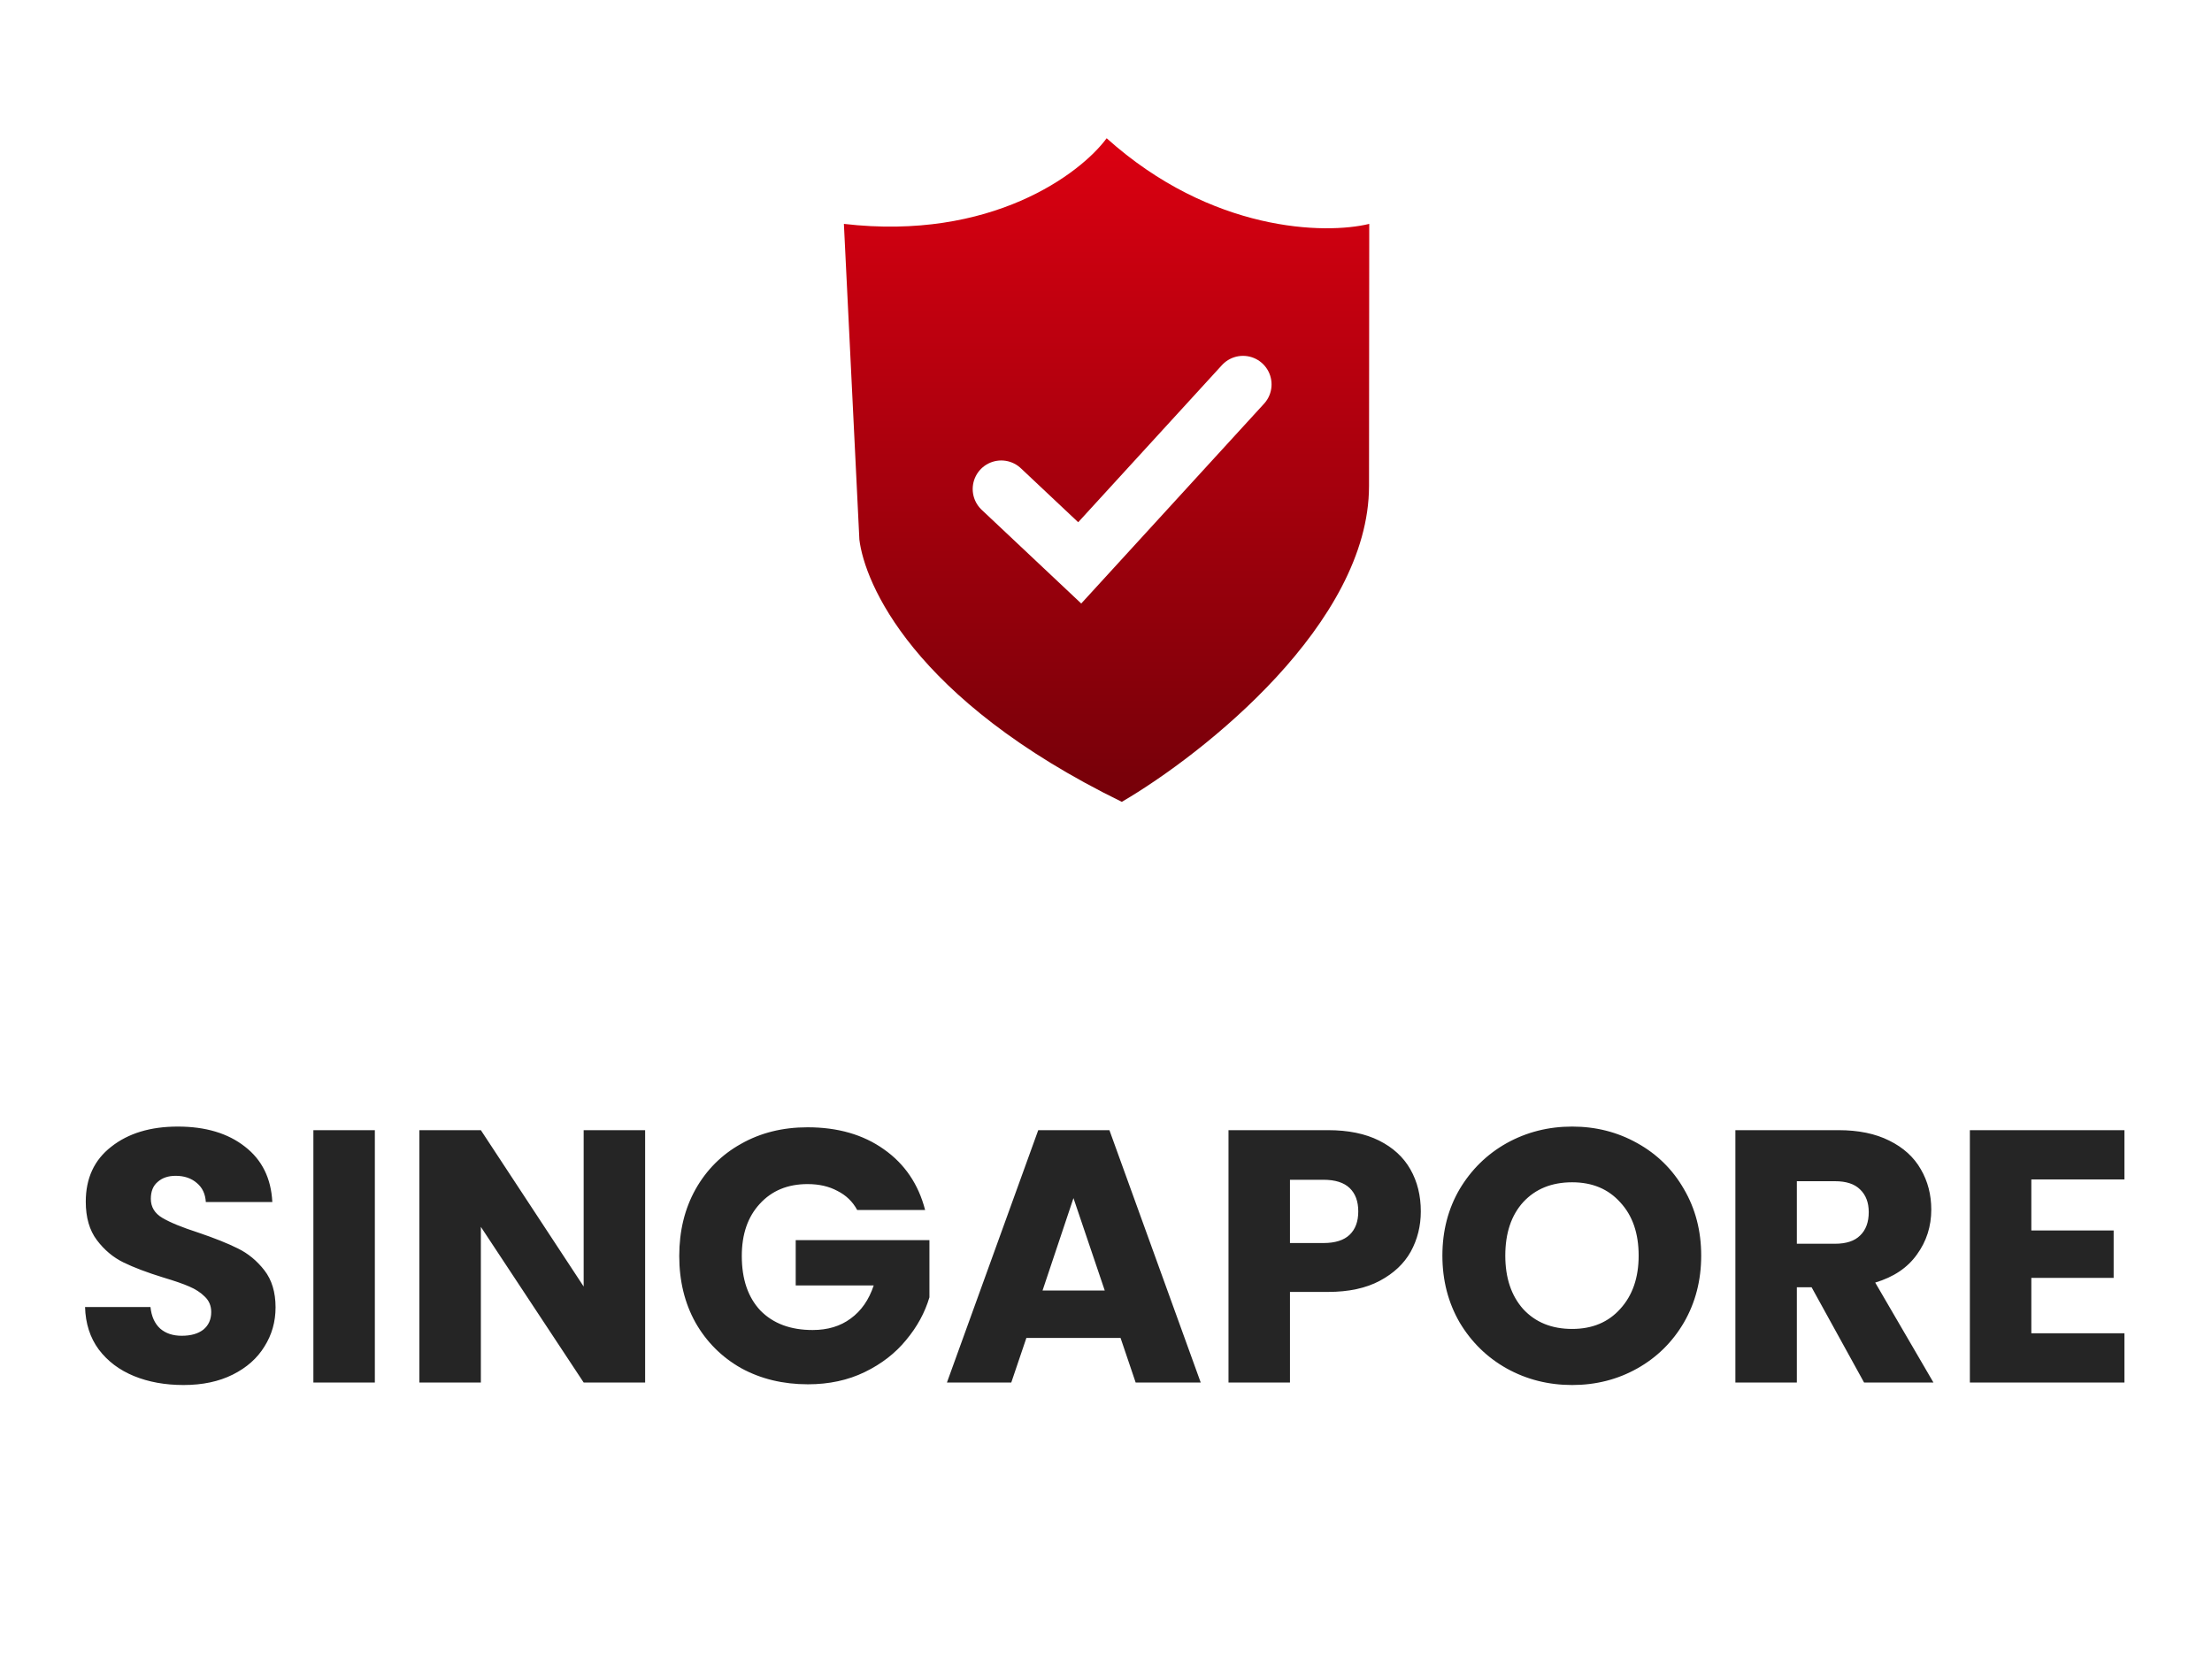
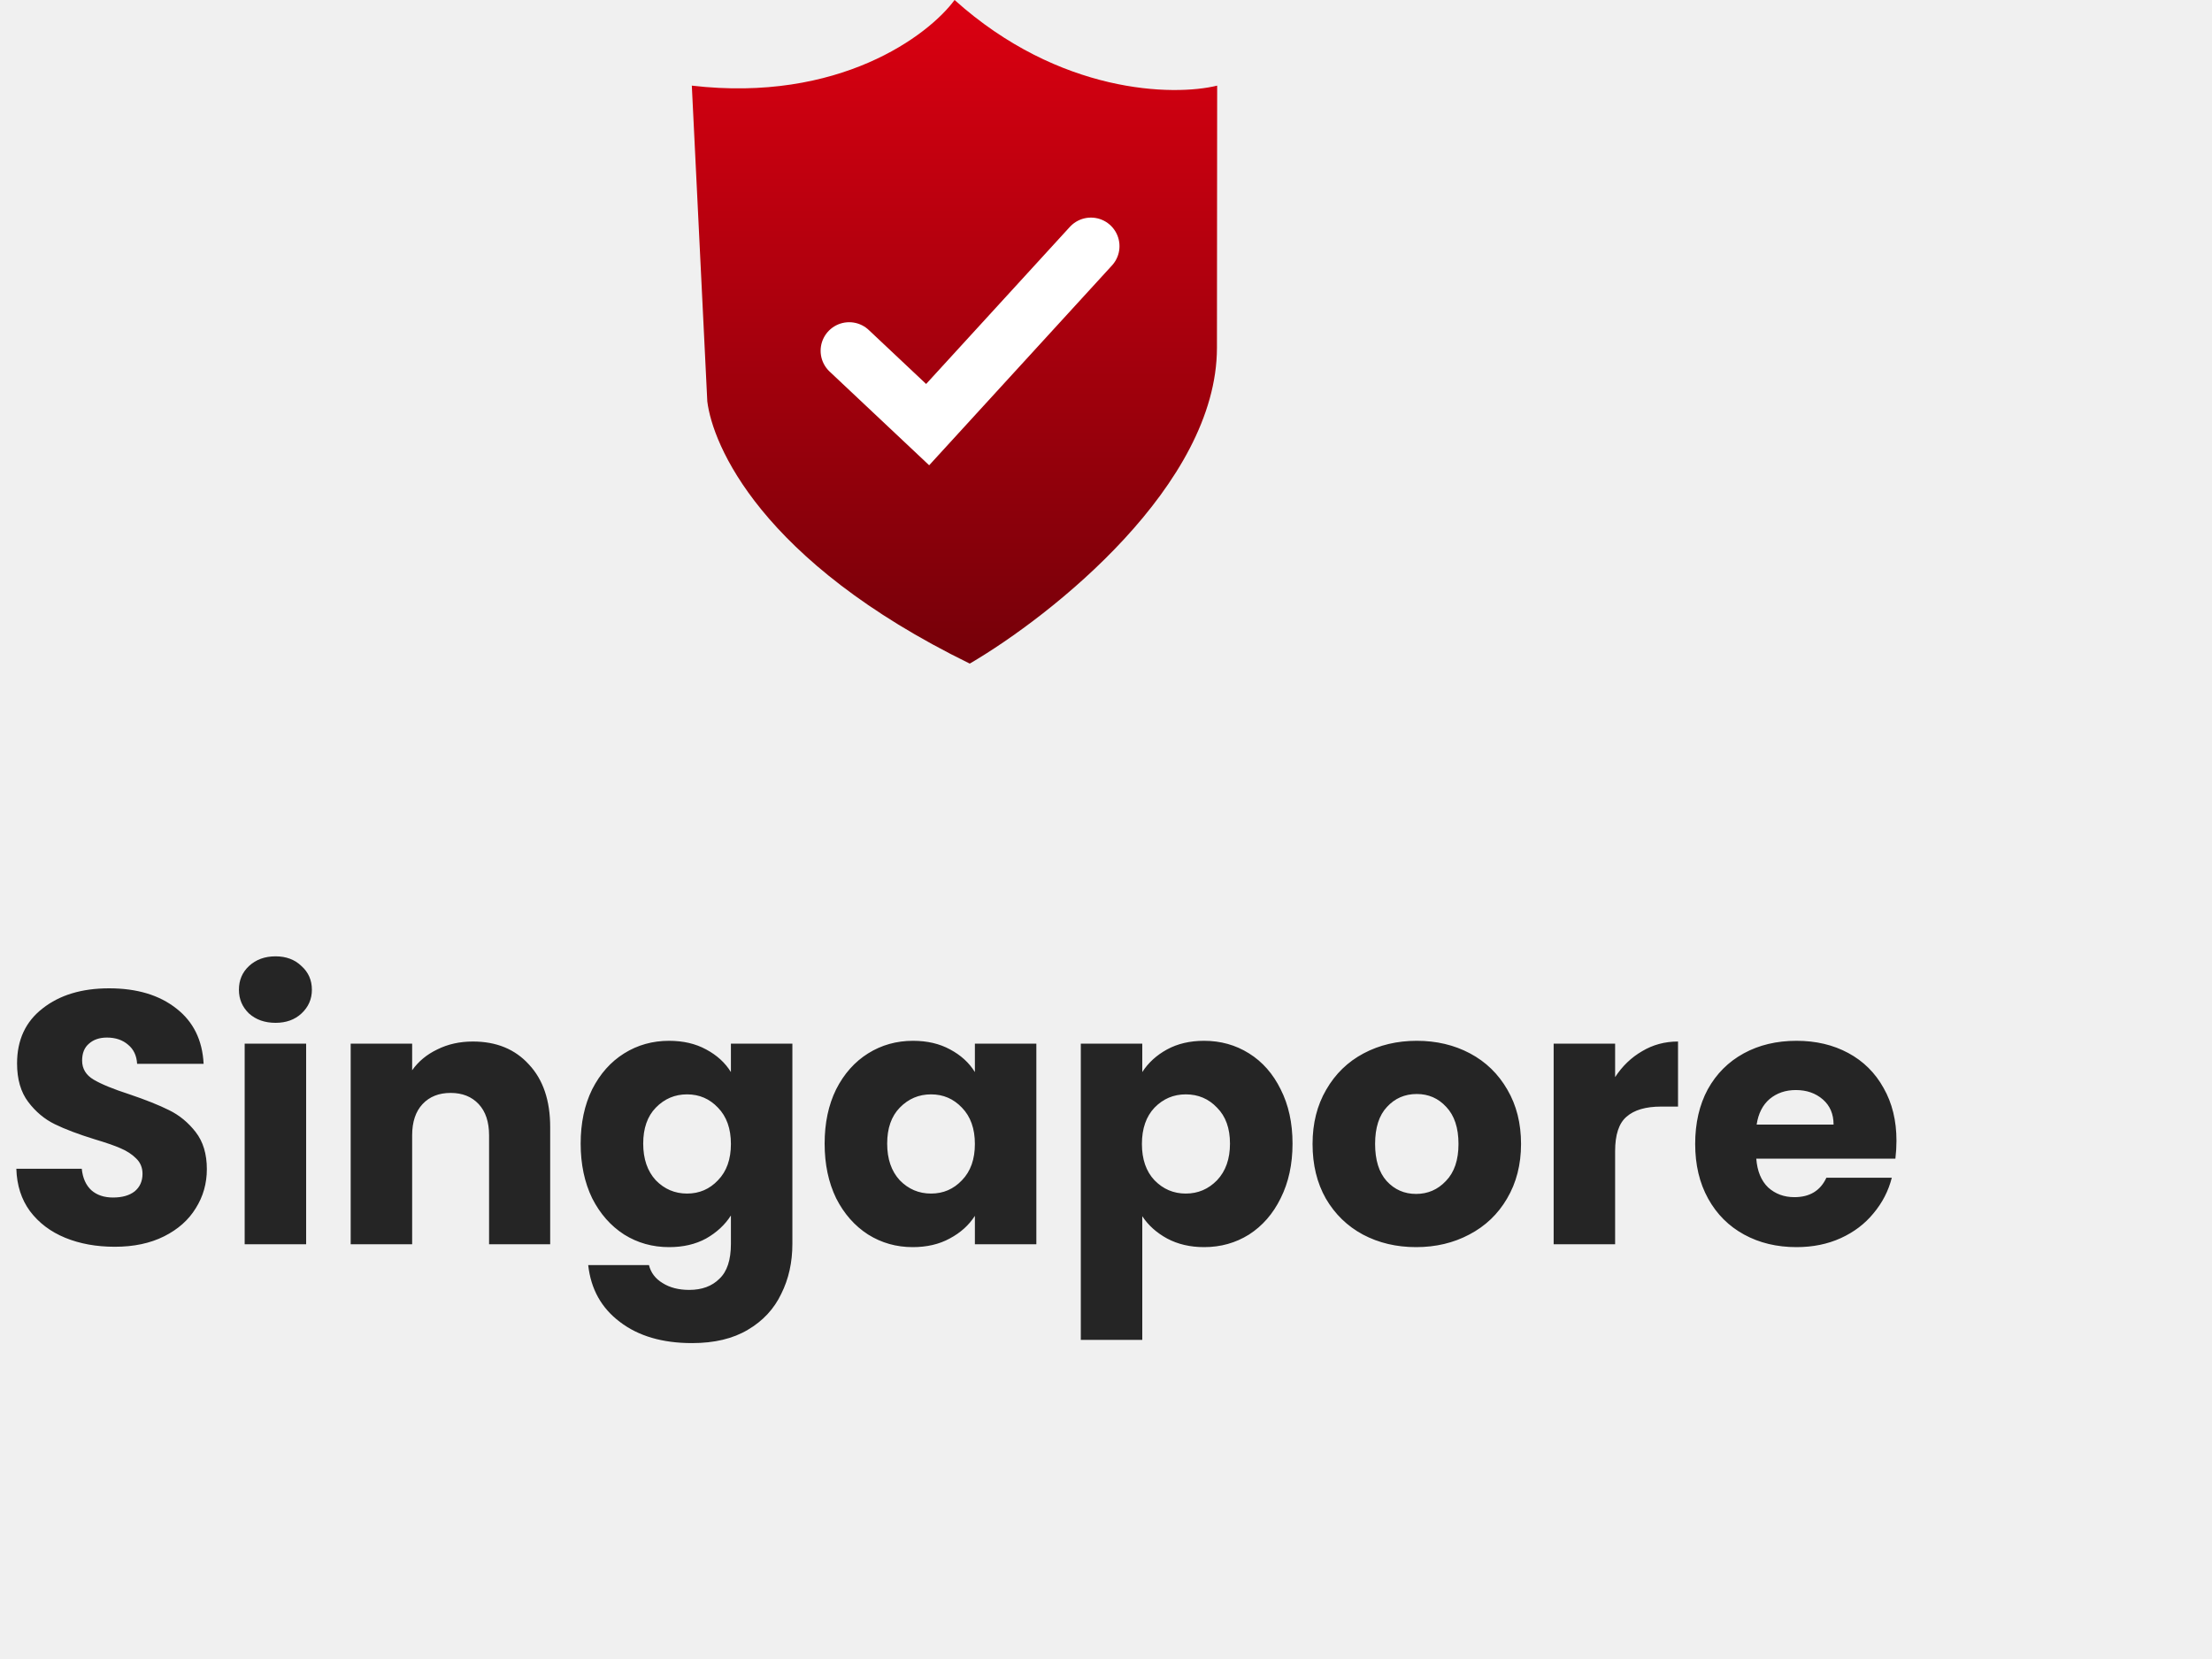
<svg xmlns="http://www.w3.org/2000/svg" width="160" height="120" viewBox="0 0 160 120" fill="none">
-   <rect width="160" height="120" fill="white" />
-   <path d="M13.276 100.182C11.941 100.182 10.745 99.965 9.688 99.532C8.63 99.099 7.781 98.457 7.14 97.608C6.516 96.759 6.186 95.736 6.152 94.54H10.884C10.953 95.216 11.187 95.736 11.586 96.1C11.984 96.447 12.504 96.62 13.146 96.62C13.804 96.62 14.324 96.473 14.706 96.178C15.087 95.866 15.278 95.441 15.278 94.904C15.278 94.453 15.122 94.081 14.81 93.786C14.515 93.491 14.142 93.249 13.692 93.058C13.258 92.867 12.634 92.651 11.82 92.408C10.641 92.044 9.679 91.68 8.934 91.316C8.188 90.952 7.547 90.415 7.01 89.704C6.472 88.993 6.204 88.066 6.204 86.922C6.204 85.223 6.819 83.897 8.05 82.944C9.28 81.973 10.884 81.488 12.86 81.488C14.87 81.488 16.491 81.973 17.722 82.944C18.952 83.897 19.611 85.232 19.698 86.948H14.888C14.853 86.359 14.636 85.899 14.238 85.57C13.839 85.223 13.328 85.05 12.704 85.05C12.166 85.05 11.733 85.197 11.404 85.492C11.074 85.769 10.91 86.177 10.91 86.714C10.91 87.303 11.187 87.763 11.742 88.092C12.296 88.421 13.163 88.777 14.342 89.158C15.52 89.557 16.474 89.938 17.202 90.302C17.947 90.666 18.588 91.195 19.126 91.888C19.663 92.581 19.932 93.474 19.932 94.566C19.932 95.606 19.663 96.551 19.126 97.4C18.606 98.249 17.843 98.925 16.838 99.428C15.832 99.931 14.645 100.182 13.276 100.182ZM27.114 81.748V100H22.668V81.748H27.114ZM46.664 100H42.218L34.782 88.742V100H30.336V81.748H34.782L42.218 93.058V81.748H46.664V100ZM62.002 87.52C61.673 86.913 61.196 86.454 60.572 86.142C59.966 85.813 59.246 85.648 58.414 85.648C56.976 85.648 55.823 86.125 54.956 87.078C54.09 88.014 53.656 89.271 53.656 90.848C53.656 92.529 54.107 93.847 55.008 94.8C55.927 95.736 57.184 96.204 58.778 96.204C59.87 96.204 60.789 95.927 61.534 95.372C62.297 94.817 62.852 94.02 63.198 92.98H57.556V89.704H67.228V93.838C66.899 94.947 66.336 95.979 65.538 96.932C64.758 97.885 63.762 98.657 62.548 99.246C61.335 99.835 59.966 100.13 58.44 100.13C56.638 100.13 55.026 99.74 53.604 98.96C52.2 98.163 51.1 97.062 50.302 95.658C49.522 94.254 49.132 92.651 49.132 90.848C49.132 89.045 49.522 87.442 50.302 86.038C51.1 84.617 52.2 83.516 53.604 82.736C55.008 81.939 56.612 81.54 58.414 81.54C60.598 81.54 62.436 82.069 63.926 83.126C65.434 84.183 66.431 85.648 66.916 87.52H62.002ZM81.053 96.776H74.241L73.149 100H68.495L75.099 81.748H80.247L86.851 100H82.145L81.053 96.776ZM79.909 93.344L77.647 86.662L75.411 93.344H79.909ZM102.771 87.624C102.771 88.681 102.528 89.652 102.043 90.536C101.558 91.403 100.812 92.105 99.807 92.642C98.802 93.179 97.554 93.448 96.063 93.448H93.307V100H88.861V81.748H96.063C97.519 81.748 98.75 81.999 99.755 82.502C100.76 83.005 101.514 83.698 102.017 84.582C102.52 85.466 102.771 86.48 102.771 87.624ZM95.725 89.912C96.574 89.912 97.207 89.713 97.623 89.314C98.039 88.915 98.247 88.352 98.247 87.624C98.247 86.896 98.039 86.333 97.623 85.934C97.207 85.535 96.574 85.336 95.725 85.336H93.307V89.912H95.725ZM113.718 100.182C112.002 100.182 110.424 99.783 108.986 98.986C107.564 98.189 106.429 97.079 105.58 95.658C104.748 94.219 104.332 92.607 104.332 90.822C104.332 89.037 104.748 87.433 105.58 86.012C106.429 84.591 107.564 83.481 108.986 82.684C110.424 81.887 112.002 81.488 113.718 81.488C115.434 81.488 117.002 81.887 118.424 82.684C119.862 83.481 120.989 84.591 121.804 86.012C122.636 87.433 123.052 89.037 123.052 90.822C123.052 92.607 122.636 94.219 121.804 95.658C120.972 97.079 119.845 98.189 118.424 98.986C117.002 99.783 115.434 100.182 113.718 100.182ZM113.718 96.126C115.174 96.126 116.335 95.641 117.202 94.67C118.086 93.699 118.528 92.417 118.528 90.822C118.528 89.21 118.086 87.927 117.202 86.974C116.335 86.003 115.174 85.518 113.718 85.518C112.244 85.518 111.066 85.995 110.182 86.948C109.315 87.901 108.882 89.193 108.882 90.822C108.882 92.434 109.315 93.725 110.182 94.696C111.066 95.649 112.244 96.126 113.718 96.126ZM134.833 100L131.037 93.11H129.971V100H125.525V81.748H132.987C134.426 81.748 135.648 81.999 136.653 82.502C137.676 83.005 138.438 83.698 138.941 84.582C139.444 85.449 139.695 86.419 139.695 87.494C139.695 88.707 139.348 89.791 138.655 90.744C137.979 91.697 136.974 92.373 135.639 92.772L139.851 100H134.833ZM129.971 89.964H132.727C133.542 89.964 134.148 89.765 134.547 89.366C134.963 88.967 135.171 88.404 135.171 87.676C135.171 86.983 134.963 86.437 134.547 86.038C134.148 85.639 133.542 85.44 132.727 85.44H129.971V89.964ZM146.932 85.31V89.002H152.886V92.434H146.932V96.438H153.666V100H142.486V81.748H153.666V85.31H146.932Z" fill="#252525" />
-   <g filter="url(#filter0_b_186_2247)">
-     <path d="M80.047 10C78.145 12.581 71.68 17.432 61.041 16.194L62.161 39.032C62.539 42.129 65.951 50.568 81.145 58C87.101 54.516 99.016 45.071 99.025 35.161L99.041 16.194C95.874 16.968 87.641 16.813 80.047 10Z" fill="url(#paint0_linear_186_2247)" />
+   <path d="M8.306 90.182C6.971 90.182 5.775 89.965 4.718 89.532C3.661 89.099 2.811 88.457 2.17 87.608C1.546 86.759 1.217 85.736 1.182 84.54H5.914C5.983 85.216 6.217 85.736 6.616 86.1C7.015 86.447 7.535 86.62 8.176 86.62C8.835 86.62 9.355 86.473 9.736 86.178C10.117 85.866 10.308 85.441 10.308 84.904C10.308 84.453 10.152 84.081 9.84 83.786C9.545 83.491 9.173 83.249 8.722 83.058C8.289 82.867 7.665 82.651 6.85 82.408C5.671 82.044 4.709 81.68 3.964 81.316C3.219 80.952 2.577 80.415 2.04 79.704C1.503 78.993 1.234 78.066 1.234 76.922C1.234 75.223 1.849 73.897 3.08 72.944C4.311 71.973 5.914 71.488 7.89 71.488C9.901 71.488 11.521 71.973 12.752 72.944C13.982 73.897 14.641 75.232 14.728 76.948H9.918C9.883 76.359 9.667 75.899 9.268 75.57C8.869 75.223 8.358 75.05 7.734 75.05C7.197 75.05 6.763 75.197 6.434 75.492C6.105 75.769 5.94 76.177 5.94 76.714C5.94 77.303 6.217 77.763 6.772 78.092C7.327 78.421 8.193 78.777 9.372 79.158C10.55 79.557 11.504 79.938 12.232 80.302C12.977 80.666 13.618 81.195 14.156 81.888C14.693 82.581 14.962 83.474 14.962 84.566C14.962 85.606 14.693 86.551 14.156 87.4C13.636 88.249 12.873 88.925 11.868 89.428C10.863 89.931 9.675 90.182 8.306 90.182ZM19.934 73.984C19.154 73.984 18.513 73.759 18.01 73.308C17.525 72.84 17.282 72.268 17.282 71.592C17.282 70.899 17.525 70.327 18.01 69.876C18.513 69.408 19.154 69.174 19.934 69.174C20.697 69.174 21.321 69.408 21.806 69.876C22.309 70.327 22.56 70.899 22.56 71.592C22.56 72.268 22.309 72.84 21.806 73.308C21.321 73.759 20.697 73.984 19.934 73.984ZM22.144 75.492V90H17.698V75.492H22.144ZM34.206 75.336C35.905 75.336 37.257 75.891 38.262 77C39.285 78.092 39.796 79.6 39.796 81.524V90H35.376V82.122C35.376 81.151 35.125 80.397 34.622 79.86C34.119 79.323 33.443 79.054 32.594 79.054C31.745 79.054 31.069 79.323 30.566 79.86C30.063 80.397 29.812 81.151 29.812 82.122V90H25.366V75.492H29.812V77.416C30.263 76.775 30.869 76.272 31.632 75.908C32.395 75.527 33.253 75.336 34.206 75.336ZM48.397 75.284C49.42 75.284 50.313 75.492 51.075 75.908C51.855 76.324 52.453 76.87 52.869 77.546V75.492H57.315V89.974C57.315 91.309 57.047 92.513 56.509 93.588C55.989 94.68 55.183 95.547 54.091 96.188C53.017 96.829 51.673 97.15 50.061 97.15C47.912 97.15 46.17 96.639 44.835 95.616C43.501 94.611 42.738 93.241 42.547 91.508H46.941C47.08 92.063 47.409 92.496 47.929 92.808C48.449 93.137 49.091 93.302 49.853 93.302C50.772 93.302 51.5 93.033 52.037 92.496C52.592 91.976 52.869 91.135 52.869 89.974V87.92C52.436 88.596 51.838 89.151 51.075 89.584C50.313 90 49.42 90.208 48.397 90.208C47.201 90.208 46.118 89.905 45.147 89.298C44.177 88.674 43.405 87.799 42.833 86.672C42.279 85.528 42.001 84.211 42.001 82.72C42.001 81.229 42.279 79.921 42.833 78.794C43.405 77.667 44.177 76.801 45.147 76.194C46.118 75.587 47.201 75.284 48.397 75.284ZM52.869 82.746C52.869 81.637 52.557 80.761 51.933 80.12C51.327 79.479 50.581 79.158 49.697 79.158C48.813 79.158 48.059 79.479 47.435 80.12C46.829 80.744 46.525 81.611 46.525 82.72C46.525 83.829 46.829 84.713 47.435 85.372C48.059 86.013 48.813 86.334 49.697 86.334C50.581 86.334 51.327 86.013 51.933 85.372C52.557 84.731 52.869 83.855 52.869 82.746ZM59.648 82.72C59.648 81.229 59.925 79.921 60.48 78.794C61.052 77.667 61.823 76.801 62.794 76.194C63.765 75.587 64.848 75.284 66.044 75.284C67.067 75.284 67.959 75.492 68.722 75.908C69.502 76.324 70.1 76.87 70.516 77.546V75.492H74.962V90H70.516V87.946C70.083 88.622 69.476 89.168 68.696 89.584C67.933 90 67.041 90.208 66.018 90.208C64.839 90.208 63.765 89.905 62.794 89.298C61.823 88.674 61.052 87.799 60.48 86.672C59.925 85.528 59.648 84.211 59.648 82.72ZM70.516 82.746C70.516 81.637 70.204 80.761 69.58 80.12C68.973 79.479 68.228 79.158 67.344 79.158C66.46 79.158 65.706 79.479 65.082 80.12C64.475 80.744 64.172 81.611 64.172 82.72C64.172 83.829 64.475 84.713 65.082 85.372C65.706 86.013 66.46 86.334 67.344 86.334C68.228 86.334 68.973 86.013 69.58 85.372C70.204 84.731 70.516 83.855 70.516 82.746ZM82.624 77.546C83.058 76.87 83.656 76.324 84.418 75.908C85.181 75.492 86.074 75.284 87.096 75.284C88.292 75.284 89.376 75.587 90.346 76.194C91.317 76.801 92.08 77.667 92.634 78.794C93.206 79.921 93.492 81.229 93.492 82.72C93.492 84.211 93.206 85.528 92.634 86.672C92.08 87.799 91.317 88.674 90.346 89.298C89.376 89.905 88.292 90.208 87.096 90.208C86.091 90.208 85.198 90 84.418 89.584C83.656 89.168 83.058 88.631 82.624 87.972V96.916H78.178V75.492H82.624V77.546ZM88.968 82.72C88.968 81.611 88.656 80.744 88.032 80.12C87.426 79.479 86.672 79.158 85.77 79.158C84.886 79.158 84.132 79.479 83.508 80.12C82.902 80.761 82.598 81.637 82.598 82.746C82.598 83.855 82.902 84.731 83.508 85.372C84.132 86.013 84.886 86.334 85.77 86.334C86.654 86.334 87.408 86.013 88.032 85.372C88.656 84.713 88.968 83.829 88.968 82.72ZM102.429 90.208C101.008 90.208 99.725 89.905 98.581 89.298C97.454 88.691 96.562 87.825 95.903 86.698C95.262 85.571 94.941 84.254 94.941 82.746C94.941 81.255 95.27 79.947 95.929 78.82C96.588 77.676 97.489 76.801 98.633 76.194C99.777 75.587 101.06 75.284 102.481 75.284C103.902 75.284 105.185 75.587 106.329 76.194C107.473 76.801 108.374 77.676 109.033 78.82C109.692 79.947 110.021 81.255 110.021 82.746C110.021 84.237 109.683 85.554 109.007 86.698C108.348 87.825 107.438 88.691 106.277 89.298C105.133 89.905 103.85 90.208 102.429 90.208ZM102.429 86.36C103.278 86.36 103.998 86.048 104.587 85.424C105.194 84.8 105.497 83.907 105.497 82.746C105.497 81.585 105.202 80.692 104.613 80.068C104.041 79.444 103.33 79.132 102.481 79.132C101.614 79.132 100.895 79.444 100.323 80.068C99.751 80.675 99.465 81.567 99.465 82.746C99.465 83.907 99.742 84.8 100.297 85.424C100.869 86.048 101.58 86.36 102.429 86.36ZM116.826 77.91C117.346 77.113 117.996 76.489 118.776 76.038C119.556 75.57 120.422 75.336 121.376 75.336V80.042H120.154C119.044 80.042 118.212 80.285 117.658 80.77C117.103 81.238 116.826 82.07 116.826 83.266V90H112.38V75.492H116.826V77.91ZM137.177 82.512C137.177 82.928 137.151 83.361 137.099 83.812H127.037C127.106 84.713 127.392 85.407 127.895 85.892C128.415 86.36 129.047 86.594 129.793 86.594C130.902 86.594 131.673 86.126 132.107 85.19H136.839C136.596 86.143 136.154 87.001 135.513 87.764C134.889 88.527 134.1 89.125 133.147 89.558C132.193 89.991 131.127 90.208 129.949 90.208C128.527 90.208 127.262 89.905 126.153 89.298C125.043 88.691 124.177 87.825 123.553 86.698C122.929 85.571 122.617 84.254 122.617 82.746C122.617 81.238 122.92 79.921 123.527 78.794C124.151 77.667 125.017 76.801 126.127 76.194C127.236 75.587 128.51 75.284 129.949 75.284C131.353 75.284 132.601 75.579 133.693 76.168C134.785 76.757 135.634 77.598 136.241 78.69C136.865 79.782 137.177 81.056 137.177 82.512ZM132.627 81.342C132.627 80.579 132.367 79.973 131.847 79.522C131.327 79.071 130.677 78.846 129.897 78.846C129.151 78.846 128.519 79.063 127.999 79.496C127.496 79.929 127.184 80.545 127.063 81.342H132.627Z" fill="#252525" />
+   <g filter="url(#filter0_b_531_2012)">
+     <path d="M69.047 0C67.145 2.581 60.68 7.432 50.041 6.194L51.161 29.032C51.539 32.129 54.952 40.568 70.145 48C76.101 44.516 88.016 35.071 88.025 25.161L88.041 6.194C84.874 6.968 76.641 6.813 69.047 0Z" fill="url(#paint0_linear_531_2012)" />
  </g>
-   <path d="M72.423 35.372L78.099 40.714L89.91 27.805" stroke="white" stroke-width="4.131" stroke-linecap="round" />
+   <path d="M61.423 25.372L67.099 30.714L78.91 17.805" stroke="white" stroke-width="4.131" stroke-linecap="round" />
  <defs>
-     <filter id="filter0_b_186_2247" x="24.041" y="-27" width="112" height="122" filterUnits="userSpaceOnUse" color-interpolation-filters="sRGB">
+     <filter id="filter0_b_531_2012" x="13.041" y="-37" width="112" height="122" filterUnits="userSpaceOnUse" color-interpolation-filters="sRGB">
      <feFlood flood-opacity="0" result="BackgroundImageFix" />
      <feGaussianBlur in="BackgroundImageFix" stdDeviation="18.5" />
-       <feComposite in2="SourceAlpha" operator="in" result="effect1_backgroundBlur_186_2247" />
-       <feBlend mode="normal" in="SourceGraphic" in2="effect1_backgroundBlur_186_2247" result="shape" />
+       <feComposite in2="SourceAlpha" operator="in" result="effect1_backgroundBlur_531_2012" />
+       <feBlend mode="normal" in="SourceGraphic" in2="effect1_backgroundBlur_531_2012" result="shape" />
    </filter>
-     <linearGradient id="paint0_linear_186_2247" x1="80.047" y1="10" x2="80.047" y2="58" gradientUnits="userSpaceOnUse">
+     <linearGradient id="paint0_linear_531_2012" x1="69.047" y1="0" x2="69.047" y2="48" gradientUnits="userSpaceOnUse">
      <stop stop-color="#DB0011" />
      <stop offset="1" stop-color="#750009" />
    </linearGradient>
  </defs>
</svg>
